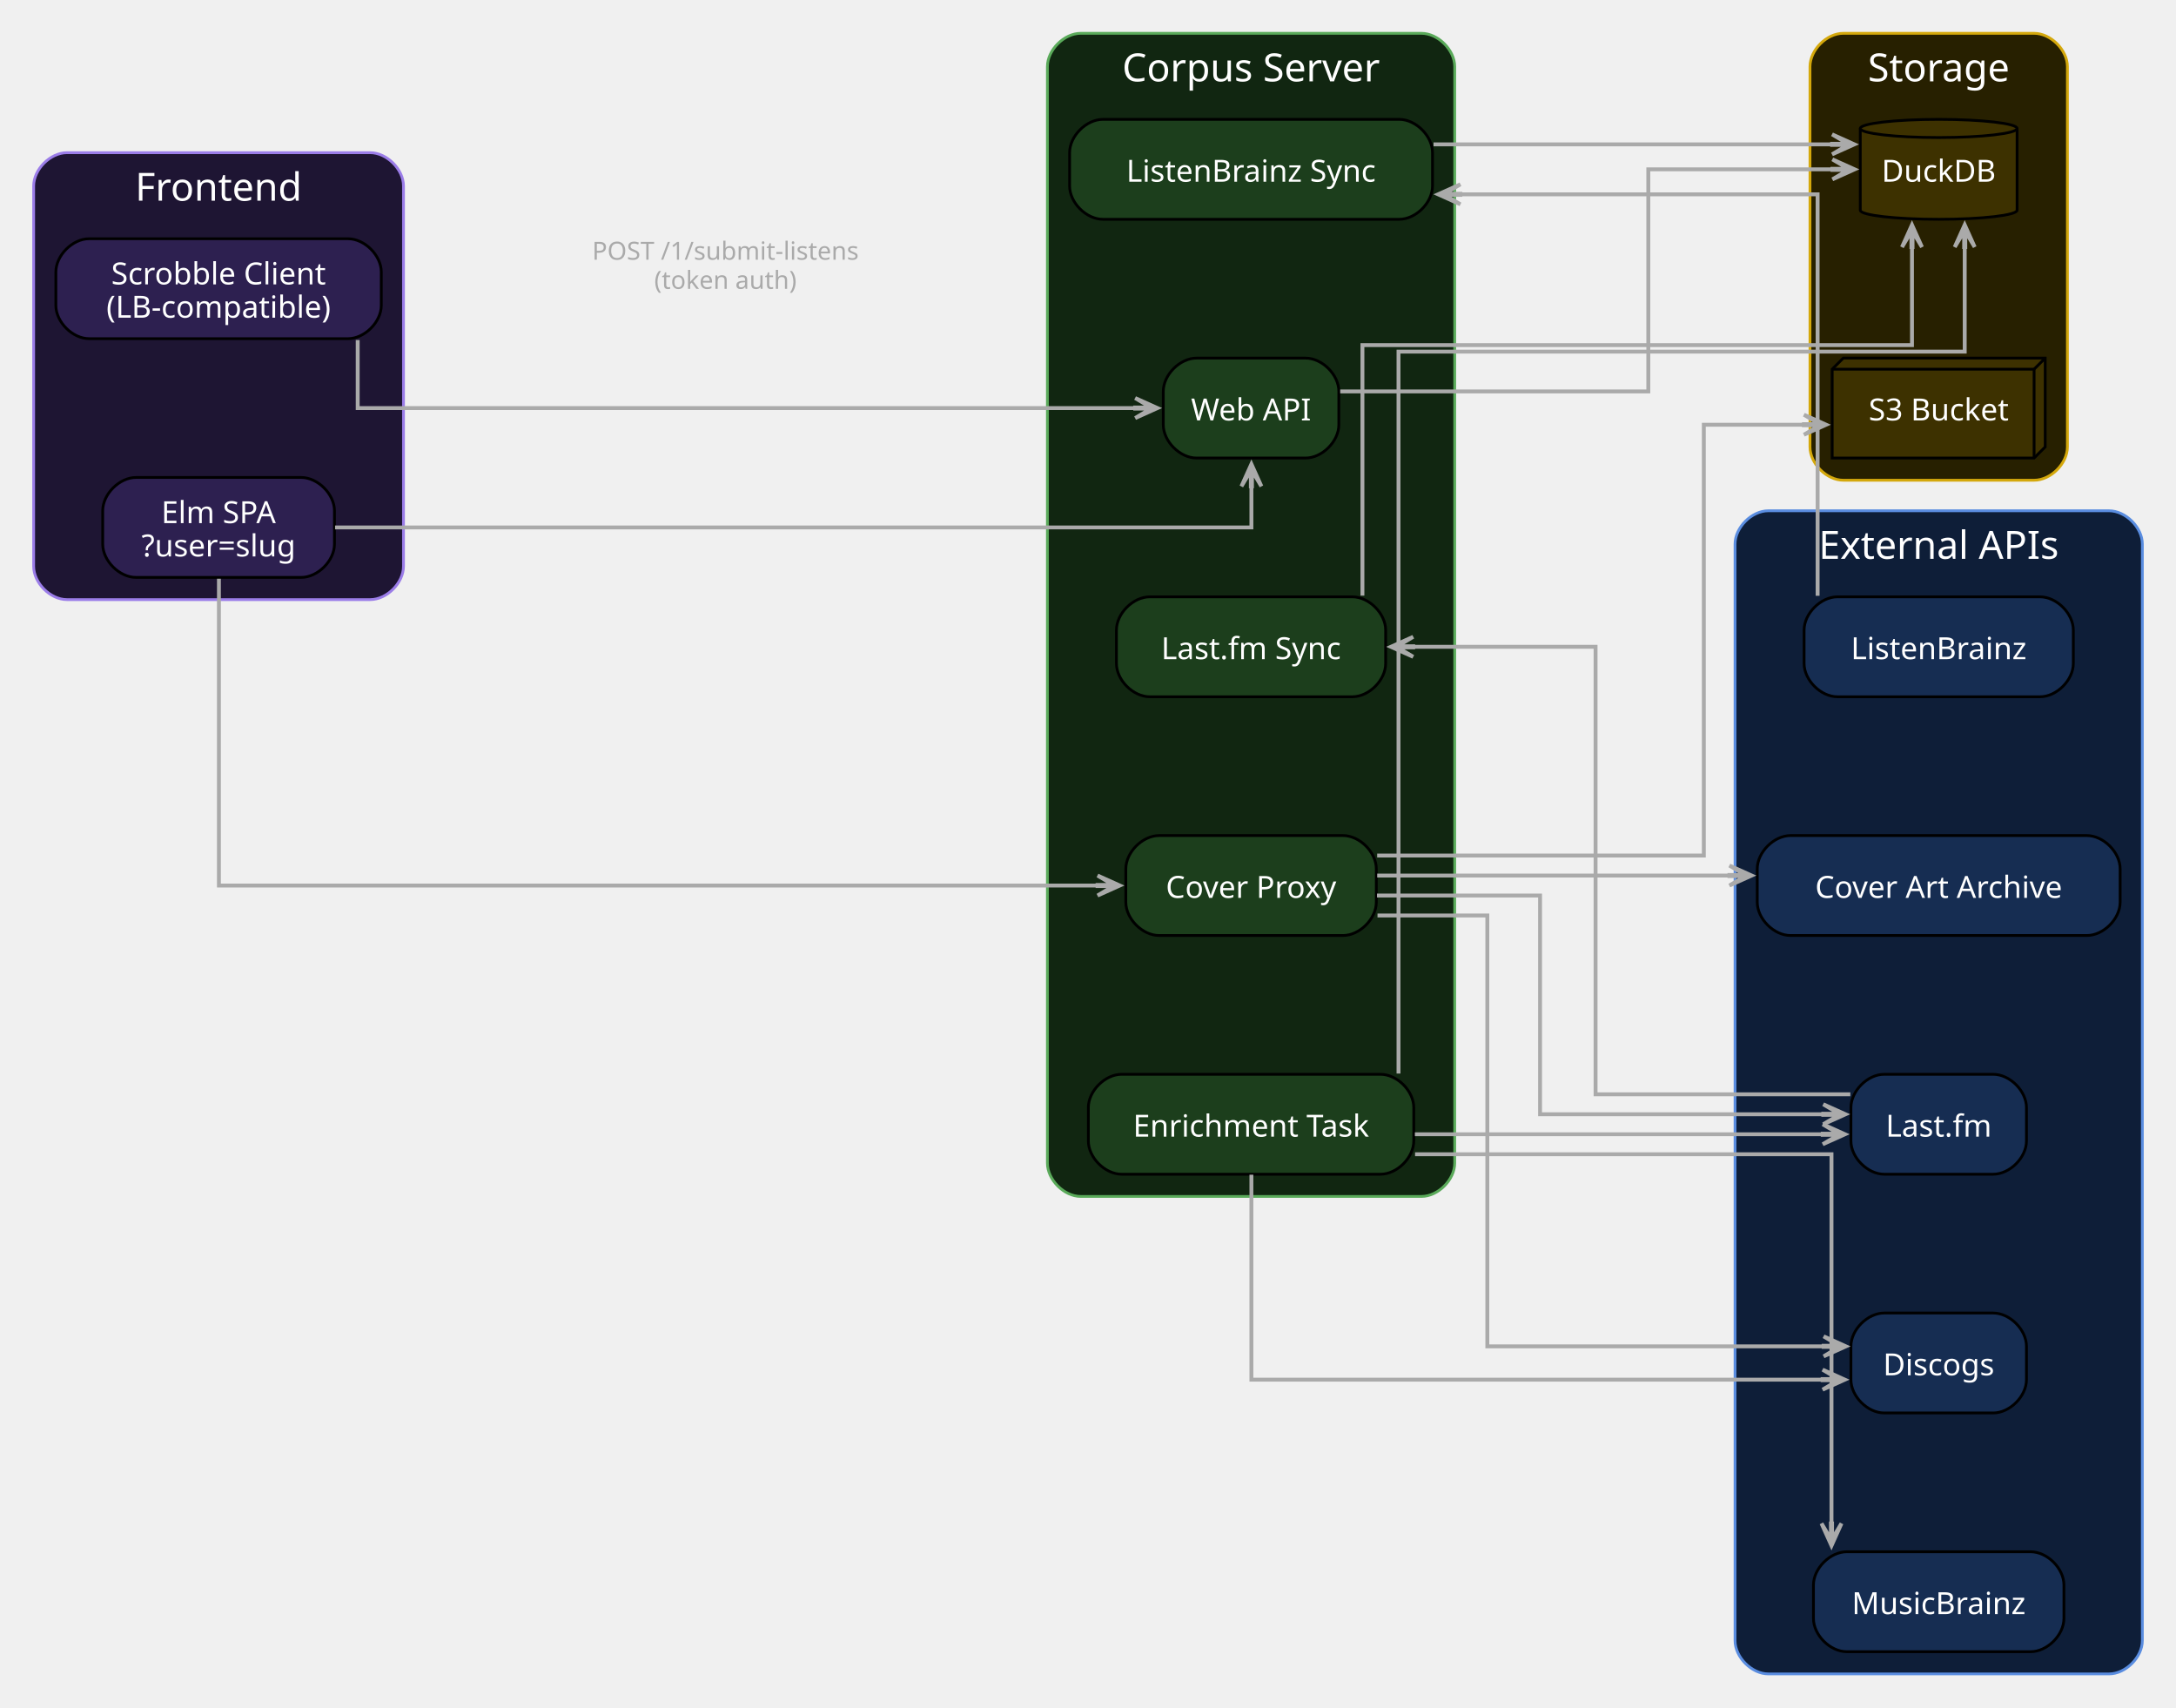
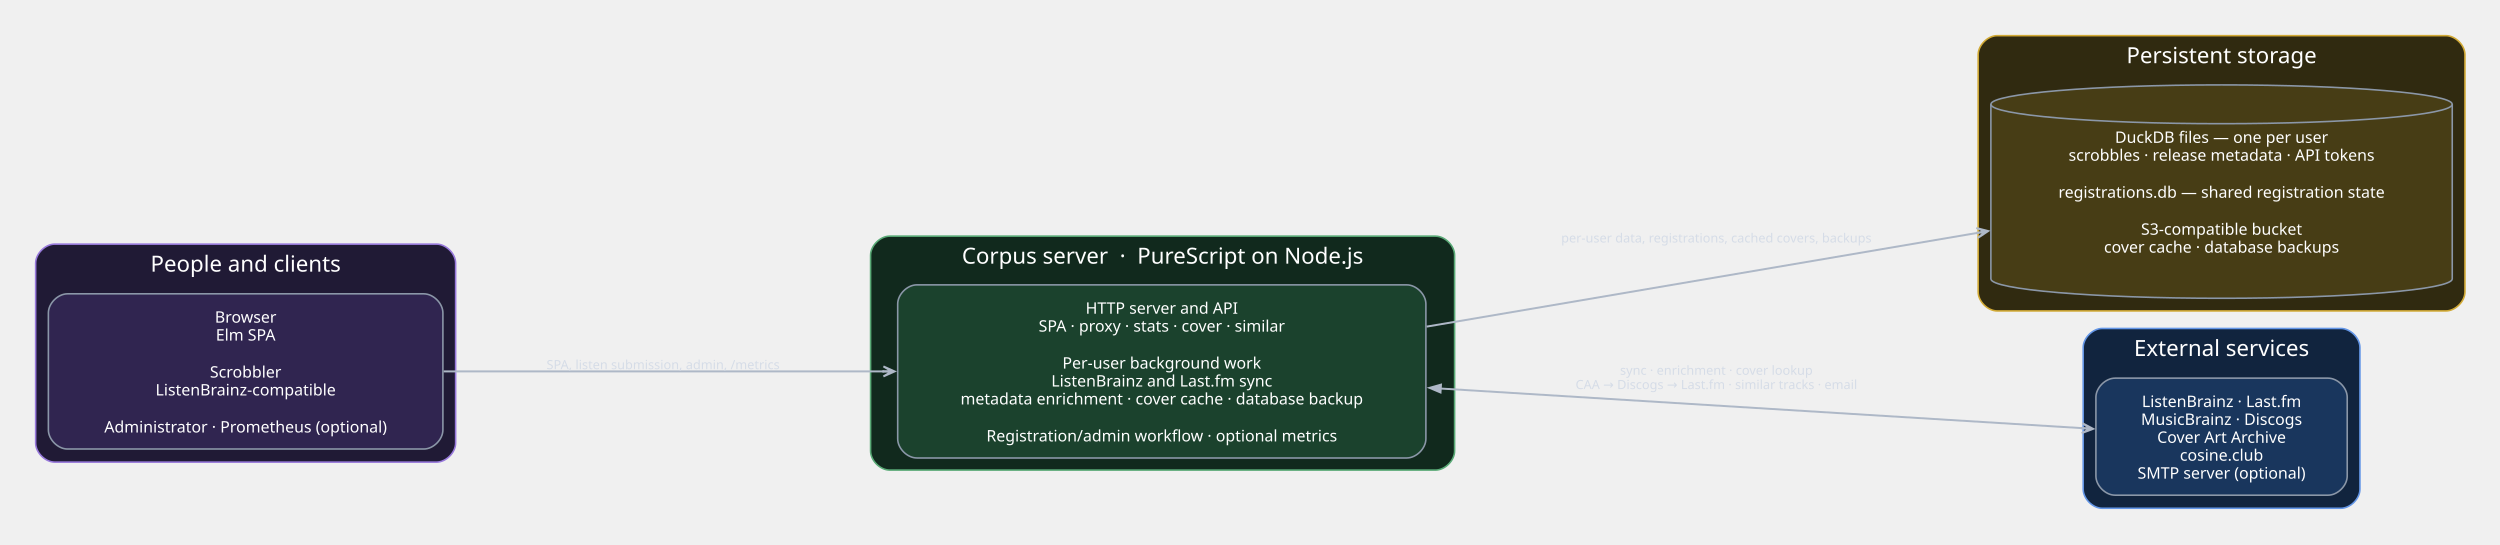
- <svg xmlns="http://www.w3.org/2000/svg" width="784pt" height="615pt" viewBox="0.00 0.00 783.75 615.00">
-   <g id="graph0" class="graph" transform="scale(1 1) rotate(0) translate(4 611)">
+ <svg xmlns="http://www.w3.org/2000/svg" width="1571pt" height="342pt" viewBox="0.00 0.00 1571.00 342.00">
+   <g id="graph0" class="graph" transform="scale(1 1) rotate(0) translate(14.4 327.4)">
    <g id="clust1" class="cluster">
-       <path fill="#1e1533" stroke="#9b7de8" d="M20,-395C20,-395 129.25,-395 129.25,-395 135.25,-395 141.25,-401 141.25,-407 141.25,-407 141.25,-544 141.25,-544 141.25,-550 135.25,-556 129.25,-556 129.25,-556 20,-556 20,-556 14,-556 8,-550 8,-544 8,-544 8,-407 8,-407 8,-401 14,-395 20,-395" />
-       <text text-anchor="middle" x="74.62" y="-538.7" font-family="Atkinson Hyperlegible Mono" font-size="14.00" fill="white">Frontend</text>
+       <path fill="#201a35" stroke="#9879dc" d="M20,-37C20,-37 259.92,-37 259.92,-37 265.92,-37 271.92,-43 271.92,-49 271.92,-49 271.92,-162 271.92,-162 271.92,-168 265.92,-174 259.92,-174 259.92,-174 20,-174 20,-174 14,-174 8,-168 8,-162 8,-162 8,-49 8,-49 8,-43 14,-37 20,-37" />
+       <text xml:space="preserve" text-anchor="middle" x="139.96" y="-156.7" font-family="Atkinson Hyperlegible Mono" font-size="14.00" fill="#ffffff">People and clients</text>
    </g>
    <g id="clust2" class="cluster">
-       <path fill="#112611" stroke="#5aaa5a" d="M385.25,-180C385.25,-180 508,-180 508,-180 514,-180 520,-186 520,-192 520,-192 520,-587 520,-587 520,-593 514,-599 508,-599 508,-599 385.25,-599 385.25,-599 379.25,-599 373.25,-593 373.25,-587 373.25,-587 373.25,-192 373.25,-192 373.25,-186 379.25,-180 385.25,-180" />
-       <text text-anchor="middle" x="446.62" y="-581.7" font-family="Atkinson Hyperlegible Mono" font-size="14.00" fill="white">Corpus Server</text>
+       <path fill="#11291d" stroke="#59aa76" d="M544.67,-32C544.67,-32 887.67,-32 887.67,-32 893.67,-32 899.67,-38 899.67,-44 899.67,-44 899.67,-167 899.67,-167 899.67,-173 893.67,-179 887.67,-179 887.67,-179 544.67,-179 544.67,-179 538.67,-179 532.67,-173 532.67,-167 532.67,-167 532.67,-44 532.67,-44 532.67,-38 538.67,-32 544.67,-32" />
+       <text xml:space="preserve" text-anchor="middle" x="716.17" y="-161.7" font-family="Atkinson Hyperlegible Mono" font-size="14.00" fill="#ffffff">Corpus server  ·  PureScript on Node.js</text>
    </g>
    <g id="clust3" class="cluster">
-       <path fill="#272000" stroke="#d4a80c" d="M660,-438C660,-438 728.75,-438 728.75,-438 734.75,-438 740.75,-444 740.75,-450 740.75,-450 740.75,-587 740.75,-587 740.75,-593 734.75,-599 728.75,-599 728.75,-599 660,-599 660,-599 654,-599 648,-593 648,-587 648,-587 648,-450 648,-450 648,-444 654,-438 660,-438" />
-       <text text-anchor="middle" x="694.38" y="-581.7" font-family="Atkinson Hyperlegible Mono" font-size="14.00" fill="white">Storage</text>
+       <path fill="#302a10" stroke="#d2aa35" d="M1240.67,-132C1240.67,-132 1522.59,-132 1522.59,-132 1528.59,-132 1534.59,-138 1534.59,-144 1534.59,-144 1534.59,-293 1534.59,-293 1534.59,-299 1528.59,-305 1522.59,-305 1522.59,-305 1240.67,-305 1240.67,-305 1234.67,-305 1228.67,-299 1228.67,-293 1228.67,-293 1228.67,-144 1228.67,-144 1228.67,-138 1234.67,-132 1240.67,-132" />
+       <text xml:space="preserve" text-anchor="middle" x="1381.63" y="-287.7" font-family="Atkinson Hyperlegible Mono" font-size="14.00" fill="#ffffff">Persistent storage</text>
    </g>
    <g id="clust4" class="cluster">
-       <path fill="#0e1e38" stroke="#5a8de0" d="M633,-8C633,-8 755.75,-8 755.75,-8 761.75,-8 767.75,-14 767.75,-20 767.75,-20 767.75,-415 767.75,-415 767.75,-421 761.75,-427 755.75,-427 755.75,-427 633,-427 633,-427 627,-427 621,-421 621,-415 621,-415 621,-20 621,-20 621,-14 627,-8 633,-8" />
-       <text text-anchor="middle" x="694.38" y="-409.7" font-family="Atkinson Hyperlegible Mono" font-size="14.00" fill="white">External APIs</text>
+       <path fill="#11243e" stroke="#6396e7" d="M1306.67,-8C1306.67,-8 1456.59,-8 1456.59,-8 1462.59,-8 1468.59,-14 1468.59,-20 1468.59,-20 1468.59,-109 1468.59,-109 1468.59,-115 1462.59,-121 1456.59,-121 1456.59,-121 1306.67,-121 1306.67,-121 1300.67,-121 1294.67,-115 1294.67,-109 1294.67,-109 1294.67,-20 1294.67,-20 1294.67,-14 1300.67,-8 1306.67,-8" />
+       <text xml:space="preserve" text-anchor="middle" x="1381.63" y="-103.7" font-family="Atkinson Hyperlegible Mono" font-size="14.00" fill="#ffffff">External services</text>
    </g>
    <g id="node1" class="node">
-       <path fill="#2d2050" stroke="black" d="M104.38,-439C104.38,-439 44.88,-439 44.88,-439 38.88,-439 32.88,-433 32.88,-427 32.88,-427 32.88,-415 32.88,-415 32.88,-409 38.88,-403 44.88,-403 44.88,-403 104.38,-403 104.38,-403 110.38,-403 116.38,-409 116.38,-415 116.38,-415 116.38,-427 116.38,-427 116.38,-433 110.38,-439 104.38,-439" />
-       <text text-anchor="middle" x="74.62" y="-422.55" font-family="Atkinson Hyperlegible Mono" font-size="11.00" fill="white">Elm SPA</text>
-       <text text-anchor="middle" x="74.62" y="-410.55" font-family="Atkinson Hyperlegible Mono" font-size="11.00" fill="white">?user=slug</text>
+       <path fill="#302550" stroke="#8b97a8" d="M251.92,-142.76C251.92,-142.76 28,-142.76 28,-142.76 22,-142.76 16,-136.76 16,-130.76 16,-130.76 16,-57.23 16,-57.23 16,-51.23 22,-45.23 28,-45.23 28,-45.23 251.92,-45.23 251.92,-45.23 257.92,-45.23 263.92,-51.23 263.92,-57.23 263.92,-57.23 263.92,-130.76 263.92,-130.76 263.92,-136.76 257.92,-142.76 251.92,-142.76" />
+       <text xml:space="preserve" text-anchor="middle" x="139.96" y="-124.62" font-family="Atkinson Hyperlegible Mono" font-size="10.00" fill="#ffffff">Browser</text>
+       <text xml:space="preserve" text-anchor="middle" x="139.96" y="-113.38" font-family="Atkinson Hyperlegible Mono" font-size="10.00" fill="#ffffff">Elm SPA</text>
+       <text xml:space="preserve" text-anchor="middle" x="139.96" y="-90.12" font-family="Atkinson Hyperlegible Mono" font-size="10.00" fill="#ffffff">Scrobbler</text>
+       <text xml:space="preserve" text-anchor="middle" x="139.96" y="-78.88" font-family="Atkinson Hyperlegible Mono" font-size="10.00" fill="#ffffff">ListenBrainz-compatible</text>
+       <text xml:space="preserve" text-anchor="middle" x="139.96" y="-55.62" font-family="Atkinson Hyperlegible Mono" font-size="10.00" fill="#ffffff">Administrator · Prometheus (optional)</text>
+     </g>
+     <g id="node2" class="node">
+       <path fill="#1b422d" stroke="#8b97a8" d="M869.63,-148.39C869.63,-148.39 561.71,-148.39 561.71,-148.39 555.71,-148.39 549.71,-142.39 549.71,-136.39 549.71,-136.39 549.71,-51.61 549.71,-51.61 549.71,-45.61 555.71,-39.61 561.71,-39.61 561.71,-39.61 869.63,-39.61 869.63,-39.61 875.63,-39.61 881.63,-45.61 881.63,-51.61 881.63,-51.61 881.63,-136.39 881.63,-136.39 881.63,-142.39 875.63,-148.39 869.63,-148.39" />
+       <text xml:space="preserve" text-anchor="middle" x="715.67" y="-130.25" font-family="Atkinson Hyperlegible Mono" font-size="10.00" fill="#ffffff">HTTP server and API</text>
+       <text xml:space="preserve" text-anchor="middle" x="715.67" y="-119" font-family="Atkinson Hyperlegible Mono" font-size="10.00" fill="#ffffff">SPA · proxy · stats · cover · similar</text>
+       <text xml:space="preserve" text-anchor="middle" x="715.67" y="-95.75" font-family="Atkinson Hyperlegible Mono" font-size="10.00" fill="#ffffff">Per-user background work</text>
+       <text xml:space="preserve" text-anchor="middle" x="715.67" y="-84.5" font-family="Atkinson Hyperlegible Mono" font-size="10.00" fill="#ffffff">ListenBrainz and Last.fm sync</text>
+       <text xml:space="preserve" text-anchor="middle" x="715.67" y="-73.25" font-family="Atkinson Hyperlegible Mono" font-size="10.00" fill="#ffffff">metadata enrichment · cover cache · database backup</text>
+       <text xml:space="preserve" text-anchor="middle" x="715.67" y="-50" font-family="Atkinson Hyperlegible Mono" font-size="10.00" fill="#ffffff">Registration/admin workflow · optional metrics</text>
+     </g>
+     <g id="edge1" class="edge">
+       <path fill="none" stroke="#aeb8c7" stroke-width="1.25" d="M264.39,-94C345.1,-94 451.73,-94 540.96,-94" />
+       <polygon fill="#aeb8c7" stroke="#aeb8c7" stroke-width="1.25" points="547.74,-94 540.74,-97.15 545.76,-94.13 540.74,-94.13 540.74,-94 540.74,-93.88 545.76,-93.88 540.74,-90.85 547.74,-94" />
+       <text xml:space="preserve" text-anchor="middle" x="402.3" y="-95.4" font-family="Atkinson Hyperlegible Mono" font-size="8.00" fill="#d5dce7">SPA, listen submission, admin, /metrics</text>
    </g>
    <g id="node3" class="node">
-       <path fill="#1c3e1c" stroke="black" d="M466.25,-482C466.25,-482 427,-482 427,-482 421,-482 415,-476 415,-470 415,-470 415,-458 415,-458 415,-452 421,-446 427,-446 427,-446 466.25,-446 466.25,-446 472.25,-446 478.25,-452 478.25,-458 478.25,-458 478.25,-470 478.25,-470 478.25,-476 472.25,-482 466.25,-482" />
-       <text text-anchor="middle" x="446.62" y="-459.55" font-family="Atkinson Hyperlegible Mono" font-size="11.00" fill="white">Web API</text>
+       <path fill="#473d15" stroke="#8b97a8" d="M1526.59,-261.86C1526.59,-268.59 1461.62,-274.05 1381.63,-274.05 1301.64,-274.05 1236.67,-268.59 1236.67,-261.86 1236.67,-261.86 1236.67,-152.14 1236.67,-152.14 1236.67,-145.41 1301.64,-139.95 1381.63,-139.95 1461.62,-139.95 1526.59,-145.41 1526.59,-152.14 1526.59,-152.14 1526.59,-261.86 1526.59,-261.86" />
+       <path fill="none" stroke="#8b97a8" d="M1526.59,-261.86C1526.59,-255.13 1461.62,-249.67 1381.63,-249.67 1301.64,-249.67 1236.67,-255.13 1236.67,-261.86" />
+       <text xml:space="preserve" text-anchor="middle" x="1381.63" y="-237.62" font-family="Atkinson Hyperlegible Mono" font-size="10.00" fill="#ffffff">DuckDB files — one per user</text>
+       <text xml:space="preserve" text-anchor="middle" x="1381.63" y="-226.38" font-family="Atkinson Hyperlegible Mono" font-size="10.00" fill="#ffffff">scrobbles · release metadata · API tokens</text>
+       <text xml:space="preserve" text-anchor="middle" x="1381.63" y="-203.12" font-family="Atkinson Hyperlegible Mono" font-size="10.00" fill="#ffffff">registrations.db — shared registration state</text>
+       <text xml:space="preserve" text-anchor="middle" x="1381.63" y="-179.88" font-family="Atkinson Hyperlegible Mono" font-size="10.00" fill="#ffffff">S3-compatible bucket</text>
+       <text xml:space="preserve" text-anchor="middle" x="1381.63" y="-168.62" font-family="Atkinson Hyperlegible Mono" font-size="10.00" fill="#ffffff">cover cache · database backups</text>
    </g>
-     <g id="edge12" class="edge">
-       <path fill="none" stroke="#aaaaaa" stroke-width="1.4" d="M116.59,-421C213.91,-421 446.75,-421 446.75,-421 446.75,-421 446.75,-435.81 446.75,-435.81" />
-       <polygon fill="#aaaaaa" stroke="#aaaaaa" stroke-width="1.4" points="446.75,-443.81 443.15,-435.81 446.55,-441.51 446.55,-435.81 446.75,-435.81 446.95,-435.81 446.95,-441.51 450.35,-435.81 446.75,-443.81" />
+     <g id="edge2" class="edge">
+       <path fill="none" stroke="#aeb8c7" stroke-width="1.25" d="M882.08,-122.15C988.09,-140.19 1124.7,-163.44 1228.1,-181.04" />
+       <polygon fill="#aeb8c7" stroke="#aeb8c7" stroke-width="1.25" points="1234.93,-182.2 1227.5,-184.13 1232.96,-181.99 1228,-181.15 1228.03,-181.03 1228.05,-180.9 1233,-181.75 1228.55,-177.92 1234.93,-182.2" />
+       <text xml:space="preserve" text-anchor="middle" x="1064.17" y="-175.01" font-family="Atkinson Hyperlegible Mono" font-size="8.00" fill="#d5dce7">per-user data, registrations, cached covers, backups</text>
    </g>
    <g id="node4" class="node">
-       <path fill="#1c3e1c" stroke="black" d="M479.75,-310C479.75,-310 413.5,-310 413.5,-310 407.5,-310 401.5,-304 401.5,-298 401.5,-298 401.5,-286 401.5,-286 401.5,-280 407.5,-274 413.5,-274 413.5,-274 479.75,-274 479.75,-274 485.75,-274 491.75,-280 491.75,-286 491.75,-286 491.75,-298 491.75,-298 491.75,-304 485.75,-310 479.75,-310" />
-       <text text-anchor="middle" x="446.62" y="-287.55" font-family="Atkinson Hyperlegible Mono" font-size="11.00" fill="white">Cover Proxy</text>
-     </g>
-     <g id="edge14" class="edge">
-       <path fill="none" stroke="#aaaaaa" stroke-width="1.4" d="M74.75,-402.52C74.75,-366.85 74.75,-292 74.75,-292 74.75,-292 391.32,-292 391.32,-292" />
-       <polygon fill="#aaaaaa" stroke="#aaaaaa" stroke-width="1.4" points="399.32,-292 391.32,-295.6 397.03,-292.2 391.32,-292.2 391.32,-292 391.32,-291.8 397.03,-291.8 391.32,-288.4 399.32,-292" />
-     </g>
-     <g id="node2" class="node">
-       <path fill="#2d2050" stroke="black" d="M121.25,-525C121.25,-525 28,-525 28,-525 22,-525 16,-519 16,-513 16,-513 16,-501 16,-501 16,-495 22,-489 28,-489 28,-489 121.25,-489 121.25,-489 127.25,-489 133.25,-495 133.25,-501 133.25,-501 133.25,-513 133.25,-513 133.25,-519 127.25,-525 121.25,-525" />
-       <text text-anchor="middle" x="74.62" y="-508.55" font-family="Atkinson Hyperlegible Mono" font-size="11.00" fill="white">Scrobble Client</text>
-       <text text-anchor="middle" x="74.62" y="-496.55" font-family="Atkinson Hyperlegible Mono" font-size="11.00" fill="white">(LB-compatible)</text>
-     </g>
-     <g id="edge10" class="edge">
-       <path fill="none" stroke="#aaaaaa" stroke-width="1.4" d="M124.75,-488.51C124.75,-476.86 124.75,-464 124.75,-464 124.75,-464 404.88,-464 404.88,-464" />
-       <polygon fill="#aaaaaa" stroke="#aaaaaa" stroke-width="1.4" points="412.88,-464 404.88,-467.6 410.59,-464.2 404.88,-464.2 404.88,-464 404.88,-463.8 410.59,-463.8 404.88,-460.4 412.88,-464" />
-       <text text-anchor="middle" x="257.25" y="-517.45" font-family="Atkinson Hyperlegible Mono" font-size="9.00" fill="#aaaaaa">POST /1/submit-listens</text>
-       <text text-anchor="middle" x="257.25" y="-506.95" font-family="Atkinson Hyperlegible Mono" font-size="9.00" fill="#aaaaaa">(token auth)</text>
-     </g>
-     <g id="node8" class="node">
-       <path fill="#3d3100" stroke="black" d="M722.62,-564.73C722.62,-566.53 709.96,-568 694.38,-568 678.79,-568 666.12,-566.53 666.12,-564.73 666.12,-564.73 666.12,-535.27 666.12,-535.27 666.12,-533.47 678.79,-532 694.38,-532 709.96,-532 722.62,-533.47 722.62,-535.27 722.62,-535.27 722.62,-564.73 722.62,-564.73" />
-       <path fill="none" stroke="black" d="M722.62,-564.73C722.62,-562.92 709.96,-561.45 694.38,-561.45 678.79,-561.45 666.12,-562.92 666.12,-564.73" />
-       <text text-anchor="middle" x="694.38" y="-545.55" font-family="Atkinson Hyperlegible Mono" font-size="11.00" fill="white">DuckDB</text>
-     </g>
-     <g id="edge11" class="edge">
-       <path fill="none" stroke="#aaaaaa" stroke-width="1.4" d="M478.75,-470C520.94,-470 589.75,-470 589.75,-470 589.75,-470 589.75,-550 589.75,-550 589.75,-550 656.08,-550 656.08,-550" />
-       <polygon fill="#aaaaaa" stroke="#aaaaaa" stroke-width="1.4" points="664.08,-550 656.08,-553.6 661.79,-550.2 656.08,-550.2 656.08,-550 656.08,-549.8 661.79,-549.8 656.08,-546.4 664.08,-550" />
-     </g>
-     <g id="node9" class="node">
-       <polygon fill="#3d3100" stroke="black" points="732.75,-482 660,-482 656,-478 656,-446 728.75,-446 732.75,-450 732.75,-482" />
-       <polyline fill="none" stroke="black" points="728.75,-478 656,-478" />
-       <polyline fill="none" stroke="black" points="728.75,-478 728.75,-446" />
-       <polyline fill="none" stroke="black" points="728.75,-478 732.75,-482" />
-       <text text-anchor="middle" x="694.38" y="-459.55" font-family="Atkinson Hyperlegible Mono" font-size="11.00" fill="white">S3 Bucket</text>
-     </g>
-     <g id="edge15" class="edge">
-       <path fill="none" stroke="#aaaaaa" stroke-width="1.4" d="M492.06,-302.8C540.33,-302.8 609.75,-302.8 609.75,-302.8 609.75,-302.8 609.75,-458 609.75,-458 609.75,-458 645.82,-458 645.82,-458" />
-       <polygon fill="#aaaaaa" stroke="#aaaaaa" stroke-width="1.4" points="653.82,-458 645.82,-461.6 651.53,-458.2 645.82,-458.2 645.82,-458 645.82,-457.8 651.53,-457.8 645.82,-454.4 653.82,-458" />
-     </g>
-     <g id="node11" class="node">
-       <path fill="#162d52" stroke="black" d="M714,-224C714,-224 674.75,-224 674.75,-224 668.75,-224 662.75,-218 662.75,-212 662.75,-212 662.75,-200 662.75,-200 662.75,-194 668.75,-188 674.75,-188 674.75,-188 714,-188 714,-188 720,-188 726,-194 726,-200 726,-200 726,-212 726,-212 726,-218 720,-224 714,-224" />
-       <text text-anchor="middle" x="694.38" y="-201.55" font-family="Atkinson Hyperlegible Mono" font-size="11.00" fill="white">Last.fm</text>
-     </g>
-     <g id="edge17" class="edge">
-       <path fill="none" stroke="#aaaaaa" stroke-width="1.4" d="M491.99,-288.4C520.05,-288.4 550.75,-288.4 550.75,-288.4 550.75,-288.4 550.75,-209.6 550.75,-209.6 550.75,-209.6 652.79,-209.6 652.79,-209.6" />
-       <polygon fill="#aaaaaa" stroke="#aaaaaa" stroke-width="1.4" points="660.79,-209.6 652.79,-213.2 658.5,-209.8 652.79,-209.8 652.79,-209.6 652.79,-209.4 658.5,-209.4 652.79,-206 660.79,-209.6" />
-     </g>
-     <g id="node13" class="node">
-       <path fill="#162d52" stroke="black" d="M714,-138C714,-138 674.75,-138 674.75,-138 668.75,-138 662.75,-132 662.75,-126 662.75,-126 662.75,-114 662.75,-114 662.75,-108 668.75,-102 674.75,-102 674.75,-102 714,-102 714,-102 720,-102 726,-108 726,-114 726,-114 726,-126 726,-126 726,-132 720,-138 714,-138" />
-       <text text-anchor="middle" x="694.38" y="-115.55" font-family="Atkinson Hyperlegible Mono" font-size="11.00" fill="white">Discogs</text>
-     </g>
-     <g id="edge18" class="edge">
-       <path fill="none" stroke="#aaaaaa" stroke-width="1.4" d="M492.18,-281.2C512.42,-281.2 531.75,-281.2 531.75,-281.2 531.75,-281.2 531.75,-126 531.75,-126 531.75,-126 652.93,-126 652.93,-126" />
-       <polygon fill="#aaaaaa" stroke="#aaaaaa" stroke-width="1.4" points="660.93,-126 652.93,-129.6 658.63,-126.2 652.93,-126.2 652.93,-126 652.93,-125.8 658.63,-125.8 652.93,-122.4 660.93,-126" />
-     </g>
-     <g id="node14" class="node">
-       <path fill="#162d52" stroke="black" d="M747.75,-310C747.75,-310 641,-310 641,-310 635,-310 629,-304 629,-298 629,-298 629,-286 629,-286 629,-280 635,-274 641,-274 641,-274 747.75,-274 747.75,-274 753.75,-274 759.75,-280 759.75,-286 759.75,-286 759.75,-298 759.75,-298 759.75,-304 753.75,-310 747.75,-310" />
-       <text text-anchor="middle" x="694.38" y="-287.55" font-family="Atkinson Hyperlegible Mono" font-size="11.00" fill="white">Cover Art Archive</text>
-     </g>
-     <g id="edge16" class="edge">
-       <path fill="none" stroke="#aaaaaa" stroke-width="1.4" d="M492.07,-295.6C492.07,-295.6 618.98,-295.6 618.98,-295.6" />
-       <polygon fill="#aaaaaa" stroke="#aaaaaa" stroke-width="1.4" points="626.98,-295.6 618.98,-299.2 624.68,-295.8 618.98,-295.8 618.98,-295.6 618.98,-295.4 624.68,-295.4 618.98,-292 626.98,-295.6" />
-     </g>
-     <g id="node5" class="node">
-       <path fill="#1c3e1c" stroke="black" d="M500,-568C500,-568 393.25,-568 393.25,-568 387.25,-568 381.25,-562 381.25,-556 381.25,-556 381.25,-544 381.25,-544 381.25,-538 387.25,-532 393.25,-532 393.25,-532 500,-532 500,-532 506,-532 512,-538 512,-544 512,-544 512,-556 512,-556 512,-562 506,-568 500,-568" />
-       <text text-anchor="middle" x="446.62" y="-545.55" font-family="Atkinson Hyperlegible Mono" font-size="11.00" fill="white">ListenBrainz Sync</text>
+       <path fill="#19365d" stroke="#8b97a8" d="M1448.59,-89.77C1448.59,-89.77 1314.67,-89.77 1314.67,-89.77 1308.67,-89.77 1302.67,-83.77 1302.67,-77.77 1302.67,-77.77 1302.67,-28.23 1302.67,-28.23 1302.67,-22.23 1308.67,-16.23 1314.67,-16.23 1314.67,-16.23 1448.59,-16.23 1448.59,-16.23 1454.59,-16.23 1460.59,-22.23 1460.59,-28.23 1460.59,-28.23 1460.59,-77.77 1460.59,-77.77 1460.59,-83.77 1454.59,-89.77 1448.59,-89.77" />
+       <text xml:space="preserve" text-anchor="middle" x="1381.63" y="-71.62" font-family="Atkinson Hyperlegible Mono" font-size="10.00" fill="#ffffff">ListenBrainz · Last.fm</text>
+       <text xml:space="preserve" text-anchor="middle" x="1381.63" y="-60.38" font-family="Atkinson Hyperlegible Mono" font-size="10.00" fill="#ffffff">MusicBrainz · Discogs</text>
+       <text xml:space="preserve" text-anchor="middle" x="1381.63" y="-49.12" font-family="Atkinson Hyperlegible Mono" font-size="10.00" fill="#ffffff">Cover Art Archive</text>
+       <text xml:space="preserve" text-anchor="middle" x="1381.63" y="-37.88" font-family="Atkinson Hyperlegible Mono" font-size="10.00" fill="#ffffff">cosine.club</text>
+       <text xml:space="preserve" text-anchor="middle" x="1381.63" y="-26.62" font-family="Atkinson Hyperlegible Mono" font-size="10.00" fill="#ffffff">SMTP server (optional)</text>
    </g>
    <g id="edge3" class="edge">
-       <path fill="none" stroke="#aaaaaa" stroke-width="1.4" d="M512.37,-559C512.37,-559 655.97,-559 655.97,-559" />
-       <polygon fill="#aaaaaa" stroke="#aaaaaa" stroke-width="1.4" points="663.97,-559 655.97,-562.6 661.67,-559.2 655.97,-559.2 655.97,-559 655.97,-558.8 661.67,-558.8 655.97,-555.4 663.97,-559" />
-     </g>
-     <g id="node6" class="node">
-       <path fill="#1c3e1c" stroke="black" d="M483.12,-396C483.12,-396 410.12,-396 410.12,-396 404.12,-396 398.12,-390 398.12,-384 398.12,-384 398.12,-372 398.12,-372 398.12,-366 404.12,-360 410.12,-360 410.12,-360 483.12,-360 483.12,-360 489.12,-360 495.12,-366 495.12,-372 495.12,-372 495.12,-384 495.12,-384 495.12,-390 489.12,-396 483.12,-396" />
-       <text text-anchor="middle" x="446.62" y="-373.55" font-family="Atkinson Hyperlegible Mono" font-size="11.00" fill="white">Last.fm Sync</text>
-     </g>
-     <g id="edge4" class="edge">
-       <path fill="none" stroke="#aaaaaa" stroke-width="1.4" d="M486.75,-396.43C486.75,-427.44 486.75,-486.67 486.75,-486.67 486.75,-486.67 684.75,-486.67 684.75,-486.67 684.75,-486.67 684.75,-521.98 684.75,-521.98" />
-       <polygon fill="#aaaaaa" stroke="#aaaaaa" stroke-width="1.4" points="684.75,-529.98 681.15,-521.98 684.55,-527.68 684.55,-521.98 684.75,-521.98 684.95,-521.98 684.95,-527.68 688.35,-521.98 684.75,-529.98" />
-     </g>
-     <g id="node7" class="node">
-       <path fill="#1c3e1c" stroke="black" d="M493.25,-224C493.25,-224 400,-224 400,-224 394,-224 388,-218 388,-212 388,-212 388,-200 388,-200 388,-194 394,-188 400,-188 400,-188 493.25,-188 493.25,-188 499.25,-188 505.25,-194 505.25,-200 505.25,-200 505.25,-212 505.25,-212 505.25,-218 499.25,-224 493.25,-224" />
-       <text text-anchor="middle" x="446.62" y="-201.55" font-family="Atkinson Hyperlegible Mono" font-size="11.00" fill="white">Enrichment Task</text>
-     </g>
-     <g id="edge9" class="edge">
-       <path fill="none" stroke="#aaaaaa" stroke-width="1.4" d="M499.75,-224.26C499.75,-286.18 499.75,-484.33 499.75,-484.33 499.75,-484.33 703.75,-484.33 703.75,-484.33 703.75,-484.33 703.75,-522 703.75,-522" />
-       <polygon fill="#aaaaaa" stroke="#aaaaaa" stroke-width="1.4" points="703.75,-530 700.15,-522 703.55,-527.71 703.55,-522 703.75,-522 703.95,-522 703.95,-527.71 707.35,-522 703.75,-530" />
-     </g>
-     <g id="edge7" class="edge">
-       <path fill="none" stroke="#aaaaaa" stroke-width="1.4" d="M505.65,-202.4C505.65,-202.4 652.6,-202.4 652.6,-202.4" />
-       <polygon fill="#aaaaaa" stroke="#aaaaaa" stroke-width="1.4" points="660.6,-202.4 652.6,-206 658.31,-202.6 652.6,-202.6 652.6,-202.4 652.6,-202.2 658.31,-202.2 652.6,-198.8 660.6,-202.4" />
-     </g>
-     <g id="node12" class="node">
-       <path fill="#162d52" stroke="black" d="M727.5,-52C727.5,-52 661.25,-52 661.25,-52 655.25,-52 649.25,-46 649.25,-40 649.25,-40 649.25,-28 649.25,-28 649.25,-22 655.25,-16 661.25,-16 661.25,-16 727.5,-16 727.5,-16 733.5,-16 739.5,-22 739.5,-28 739.5,-28 739.5,-40 739.5,-40 739.5,-46 733.5,-52 727.5,-52" />
-       <text text-anchor="middle" x="694.38" y="-29.55" font-family="Atkinson Hyperlegible Mono" font-size="11.00" fill="white">MusicBrainz</text>
-     </g>
-     <g id="edge6" class="edge">
-       <path fill="none" stroke="#aaaaaa" stroke-width="1.4" d="M505.71,-195.2C567.55,-195.2 655.75,-195.2 655.75,-195.2 655.75,-195.2 655.75,-62.2 655.75,-62.2" />
-       <polygon fill="#aaaaaa" stroke="#aaaaaa" stroke-width="1.4" points="655.75,-54.2 659.35,-62.2 655.95,-56.49 655.95,-62.2 655.75,-62.2 655.55,-62.2 655.55,-56.49 652.15,-62.2 655.75,-54.2" />
-     </g>
-     <g id="edge8" class="edge">
-       <path fill="none" stroke="#aaaaaa" stroke-width="1.4" d="M446.75,-187.82C446.75,-161.01 446.75,-114 446.75,-114 446.75,-114 652.55,-114 652.55,-114" />
-       <polygon fill="#aaaaaa" stroke="#aaaaaa" stroke-width="1.4" points="660.55,-114 652.55,-117.6 658.26,-114.2 652.55,-114.2 652.55,-114 652.55,-113.8 658.26,-113.8 652.55,-110.4 660.55,-114" />
-     </g>
-     <g id="node10" class="node">
-       <path fill="#162d52" stroke="black" d="M730.88,-396C730.88,-396 657.88,-396 657.88,-396 651.88,-396 645.88,-390 645.88,-384 645.88,-384 645.88,-372 645.88,-372 645.88,-366 651.88,-360 657.88,-360 657.88,-360 730.88,-360 730.88,-360 736.88,-360 742.88,-366 742.88,-372 742.88,-372 742.88,-384 742.88,-384 742.88,-390 736.88,-396 730.88,-396" />
-       <text text-anchor="middle" x="694.38" y="-373.55" font-family="Atkinson Hyperlegible Mono" font-size="11.00" fill="white">ListenBrainz</text>
-     </g>
-     <g id="edge1" class="edge">
-       <path fill="none" stroke="#aaaaaa" stroke-width="1.4" d="M650.75,-396.38C650.75,-439.01 650.75,-541 650.75,-541 650.75,-541 522.04,-541 522.04,-541" />
-       <polygon fill="#aaaaaa" stroke="#aaaaaa" stroke-width="1.4" points="514.04,-541 522.04,-537.4 516.34,-540.8 522.04,-540.8 522.04,-541 522.04,-541.2 516.34,-541.2 522.04,-544.6 514.04,-541" />
-     </g>
-     <g id="edge2" class="edge">
-       <path fill="none" stroke="#aaaaaa" stroke-width="1.4" d="M662.54,-216.8C625.91,-216.8 570.75,-216.8 570.75,-216.8 570.75,-216.8 570.75,-378 570.75,-378 570.75,-378 505.03,-378 505.03,-378" />
-       <polygon fill="#aaaaaa" stroke="#aaaaaa" stroke-width="1.4" points="497.03,-378 505.03,-374.4 499.33,-377.8 505.03,-377.8 505.03,-378 505.03,-378.2 499.33,-378.2 505.03,-381.6 497.03,-378" />
+       <path fill="none" stroke="#aeb8c7" stroke-width="1.25" d="M890.79,-83.25C1020.5,-75.24 1192.12,-64.64 1293.99,-58.35" />
+       <polygon fill="#aeb8c7" stroke="#aeb8c7" stroke-width="1.25" points="890.8,-80.79 883.96,-83.67 891.1,-85.68 890.8,-80.79" />
+       <polygon fill="#aeb8c7" stroke="#aeb8c7" stroke-width="1.25" points="1300.89,-57.92 1294.1,-61.5 1298.93,-58.17 1293.91,-58.48 1293.91,-58.36 1293.9,-58.23 1298.91,-57.92 1293.71,-55.21 1300.89,-57.92" />
+       <text xml:space="preserve" text-anchor="middle" x="1064.17" y="-91.89" font-family="Atkinson Hyperlegible Mono" font-size="8.00" fill="#d5dce7">sync · enrichment · cover lookup</text>
+       <text xml:space="preserve" text-anchor="middle" x="1064.17" y="-82.89" font-family="Atkinson Hyperlegible Mono" font-size="8.00" fill="#d5dce7">CAA → Discogs → Last.fm · similar tracks · email</text>
    </g>
  </g>
</svg>
